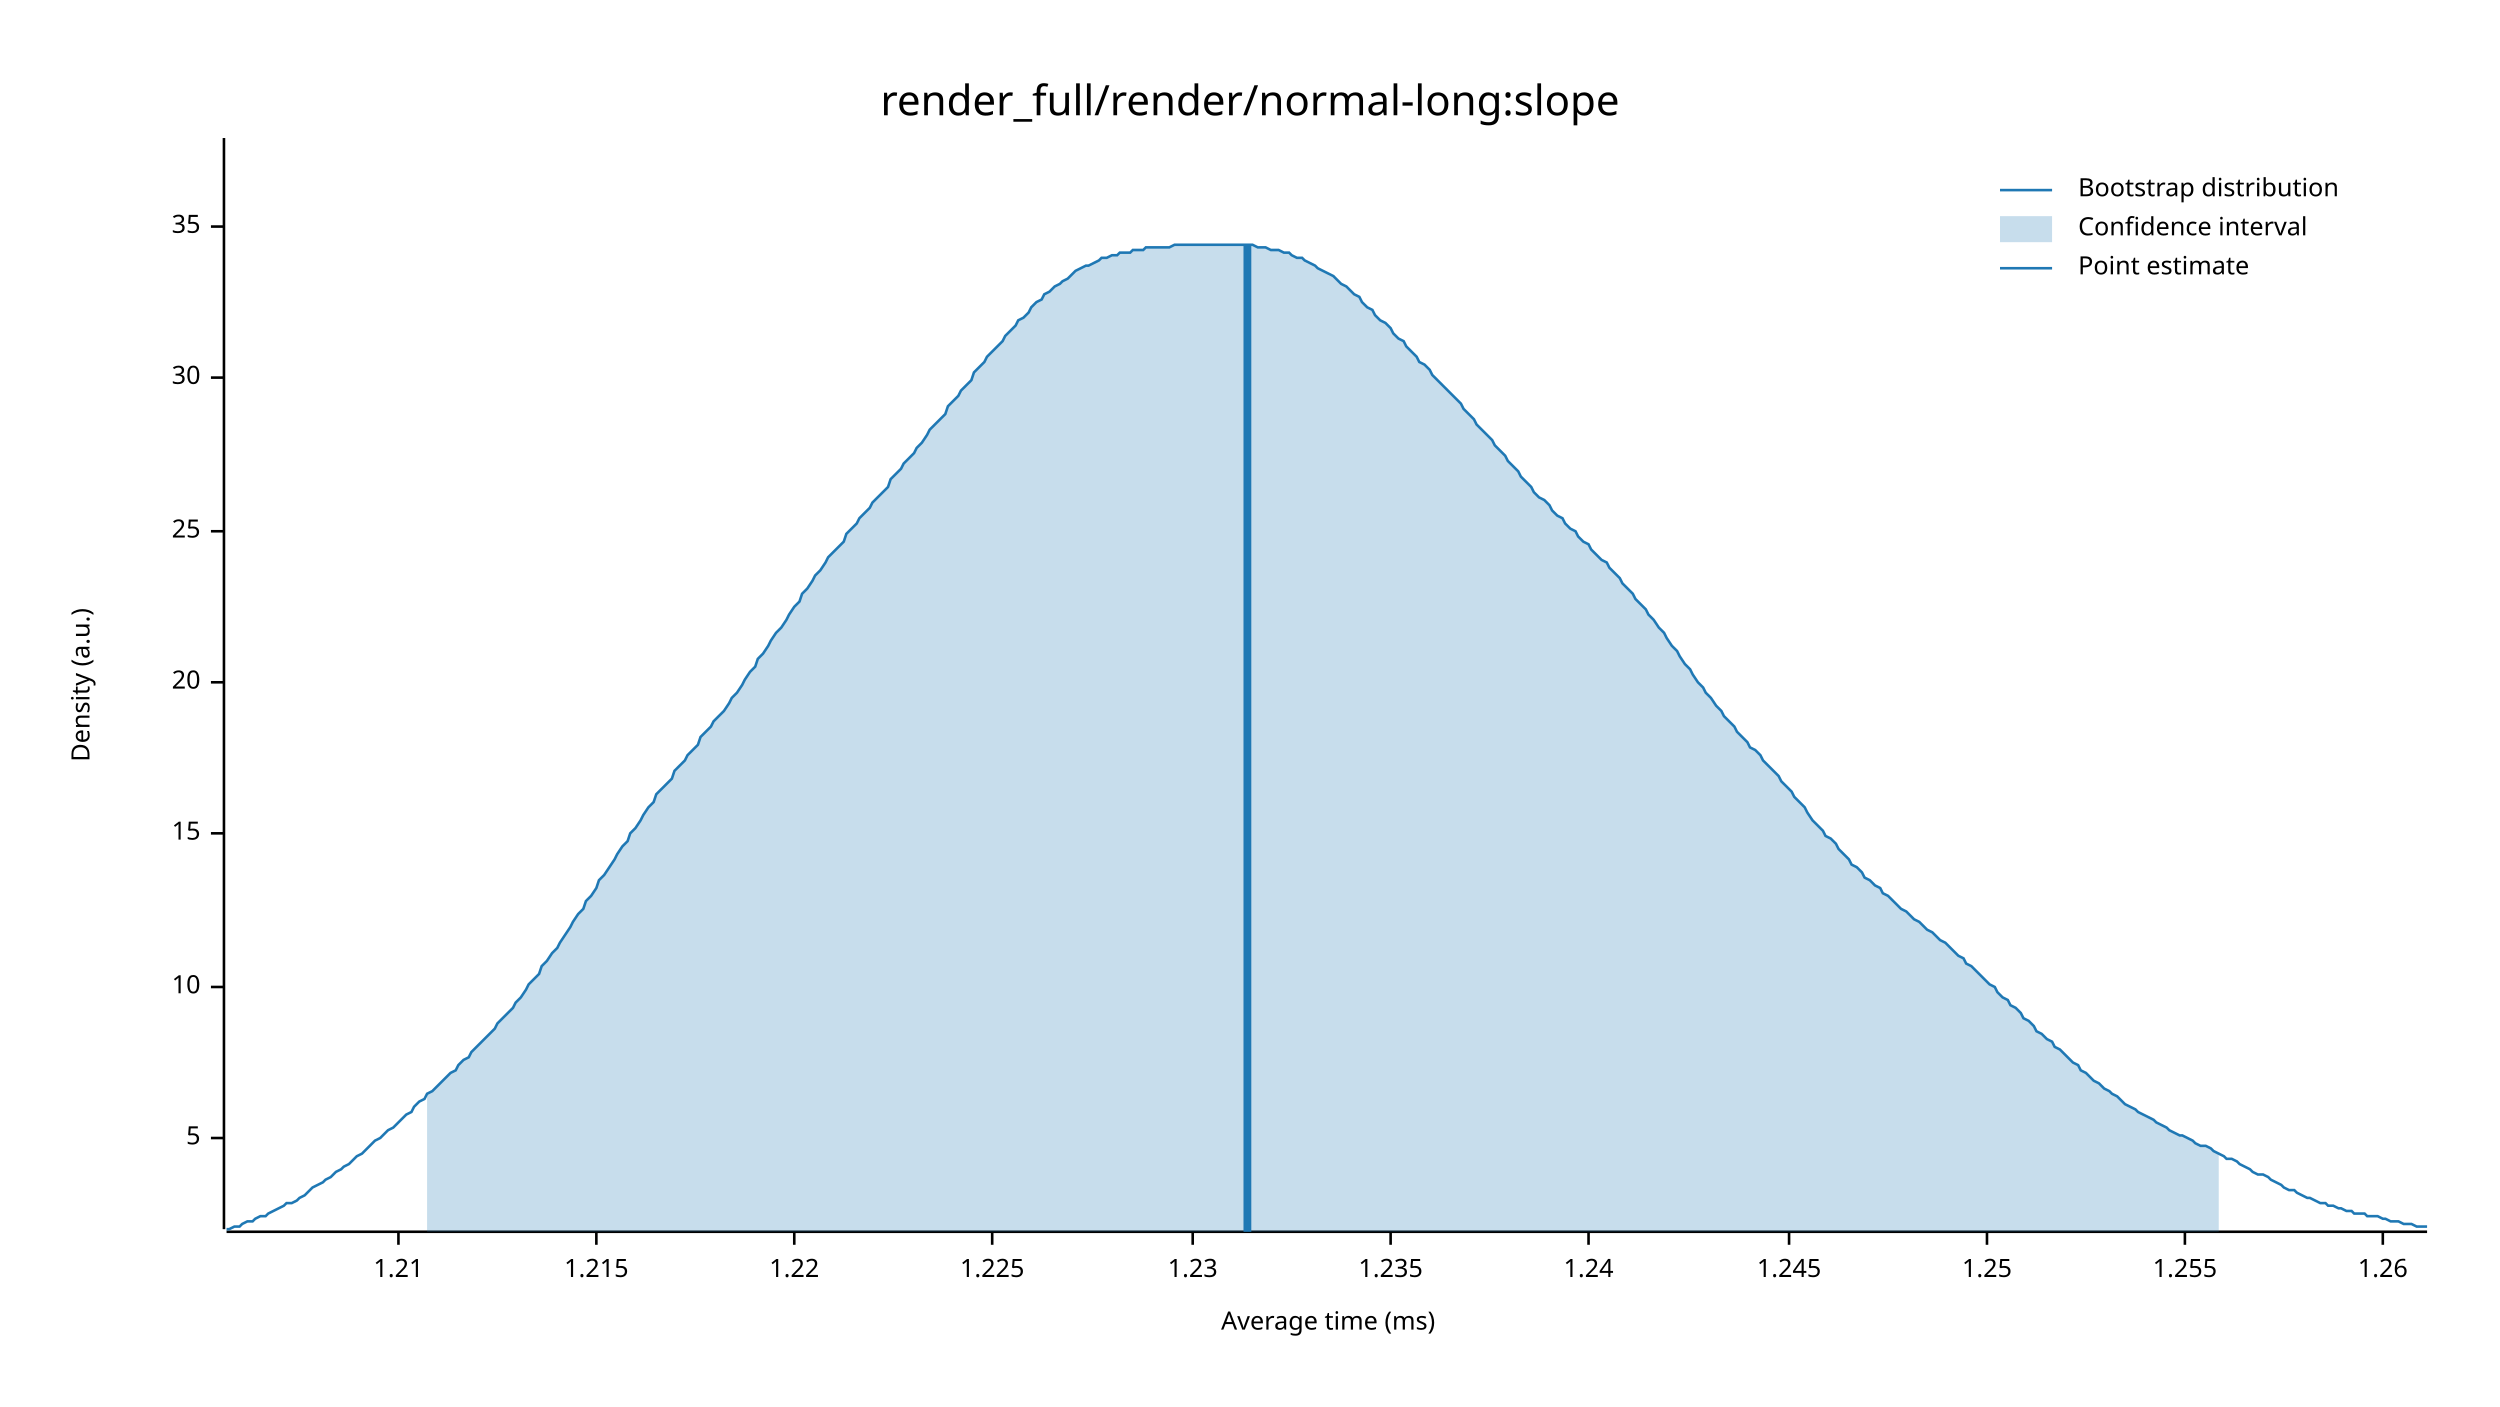
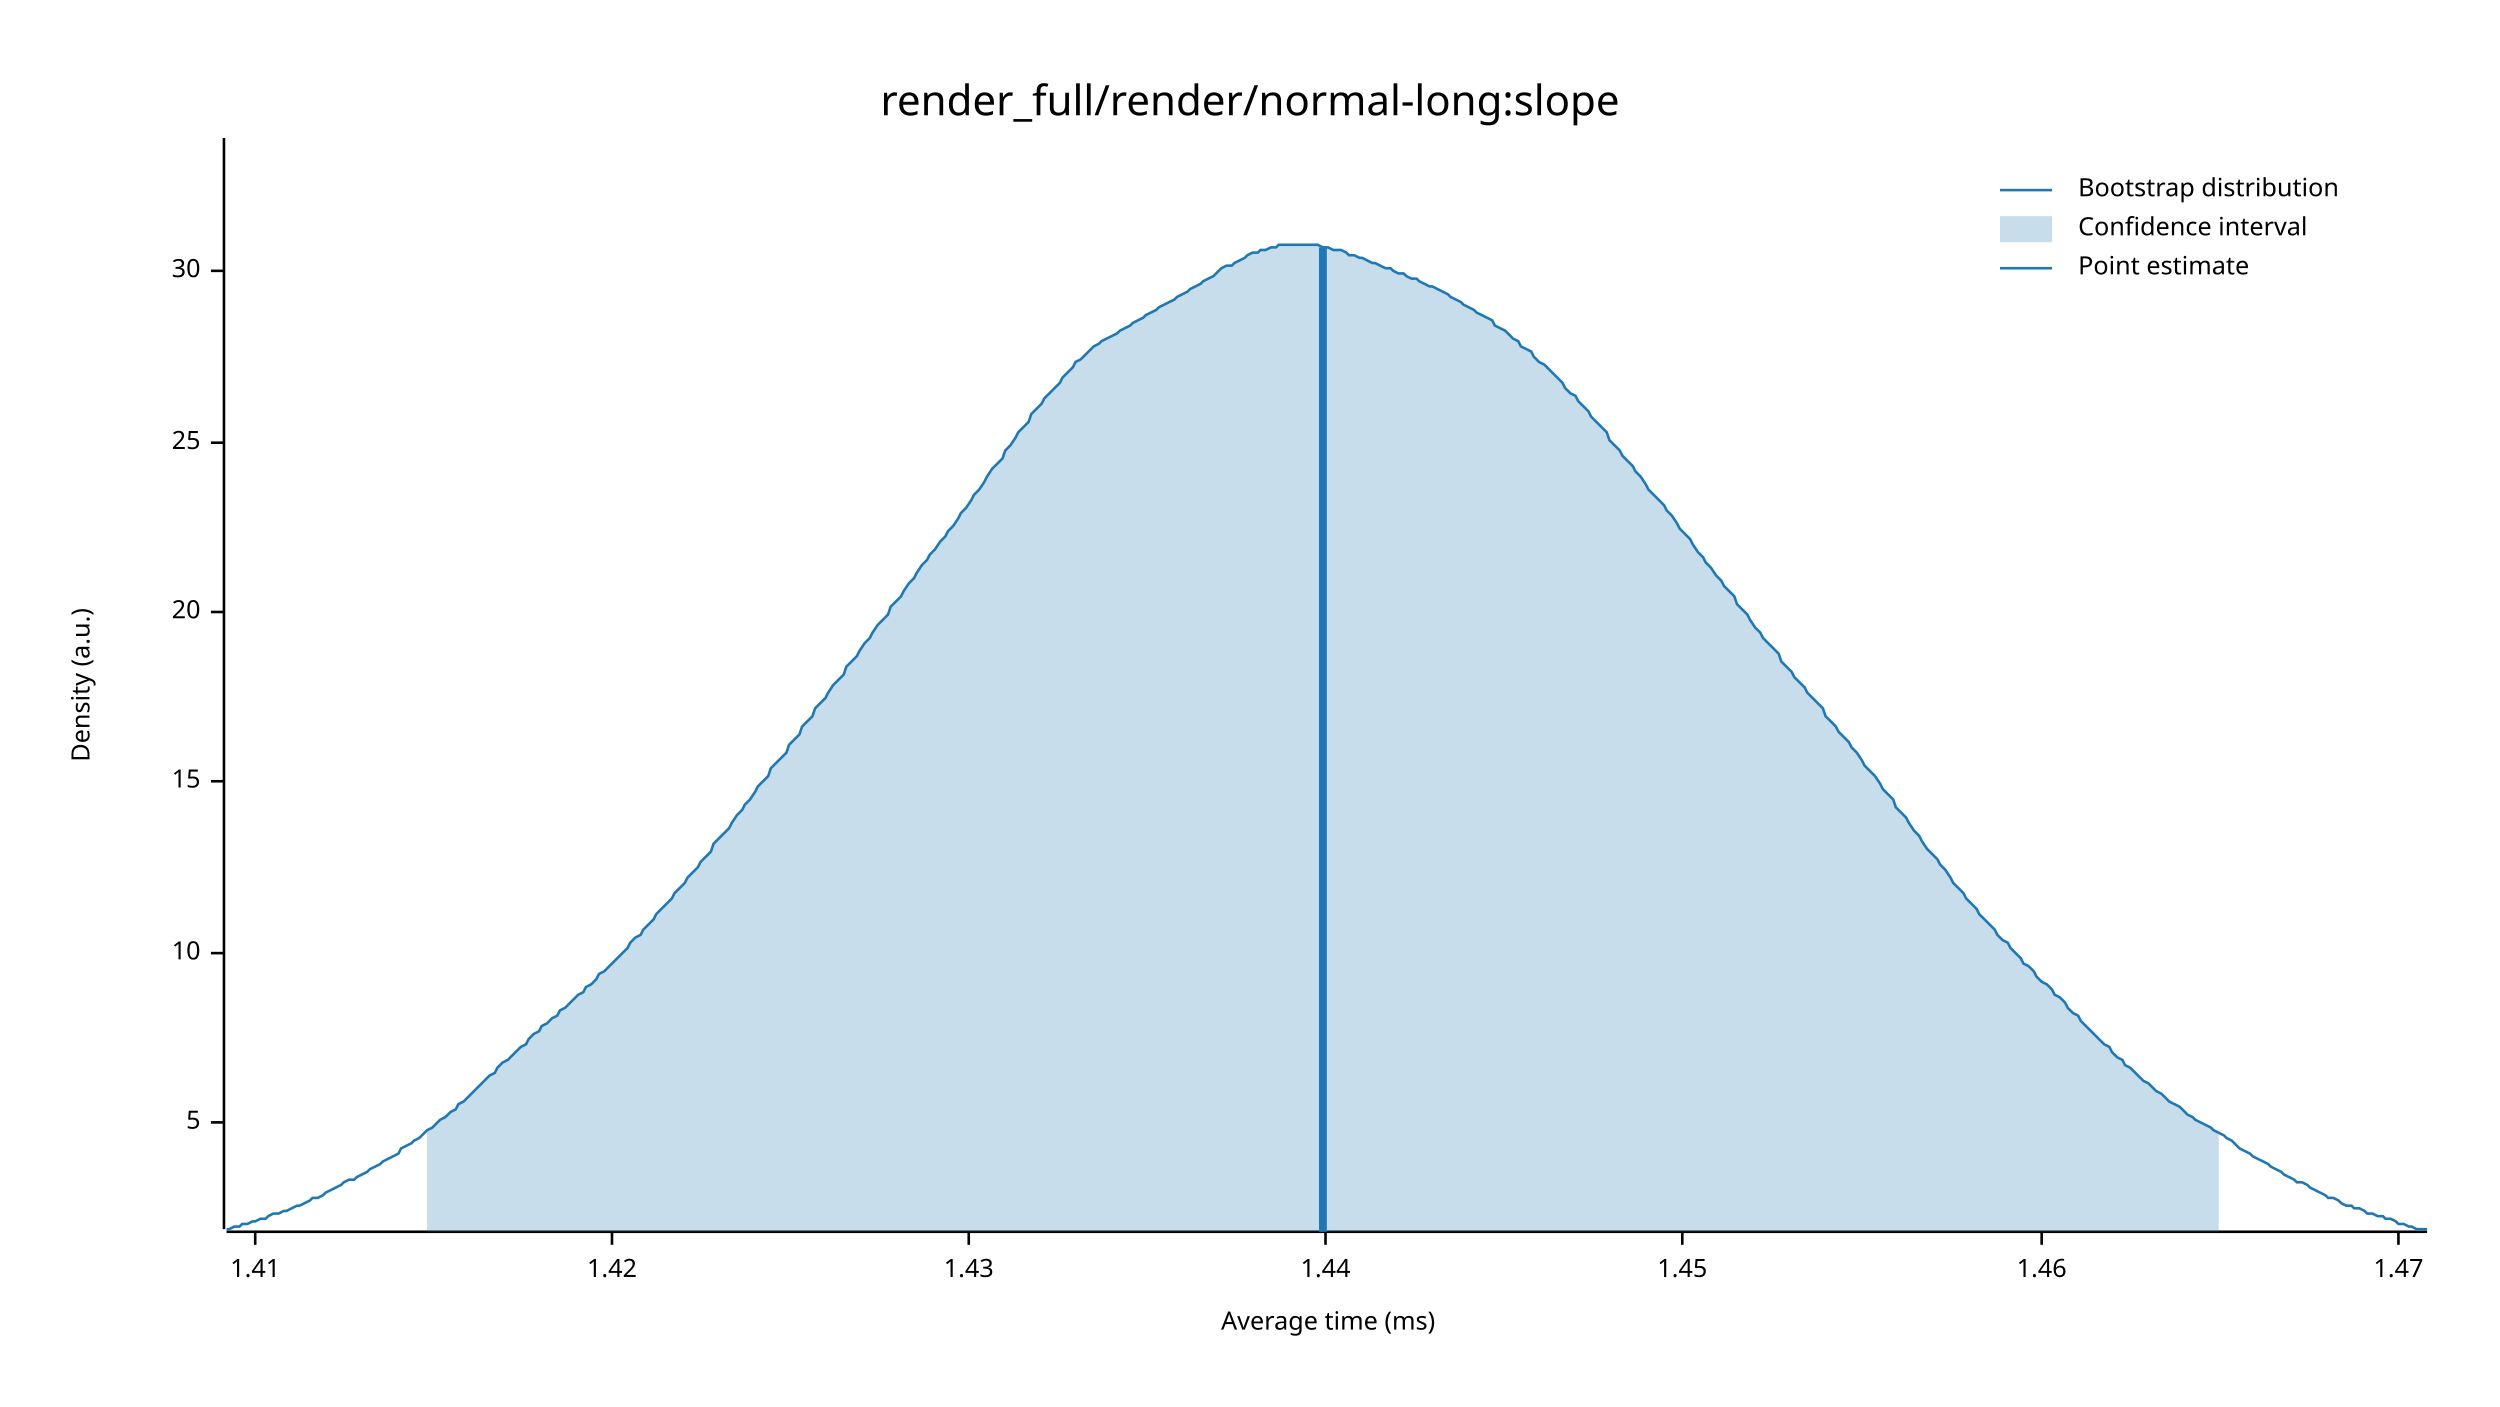
<svg xmlns="http://www.w3.org/2000/svg" width="960" height="540" viewBox="0 0 960 540">
  <text x="480" y="32" dy="0.76em" text-anchor="middle" font-family="sans-serif" font-size="16.129" opacity="1" fill="#000000">
render_full/render/normal-long:slope
</text>
  <text x="27" y="263" dy="0.76em" text-anchor="middle" font-family="sans-serif" font-size="9.677" opacity="1" fill="#000000" transform="rotate(270, 27, 263)">
Density (a.u.)
</text>
  <text x="510" y="513" dy="-0.5ex" text-anchor="middle" font-family="sans-serif" font-size="9.677" opacity="1" fill="#000000">
Average time (ms)
</text>
  <polyline fill="none" opacity="1" stroke="#000000" stroke-width="1" points="86,53 86,472 " />
-   <text x="77" y="437" dy="0.5ex" text-anchor="end" font-family="sans-serif" font-size="9.677" opacity="1" fill="#000000">
+   <text x="77" y="431" dy="0.5ex" text-anchor="end" font-family="sans-serif" font-size="9.677" opacity="1" fill="#000000">
5
</text>
-   <polyline fill="none" opacity="1" stroke="#000000" stroke-width="1" points="81,437 86,437 " />
-   <text x="77" y="379" dy="0.5ex" text-anchor="end" font-family="sans-serif" font-size="9.677" opacity="1" fill="#000000">
+   <polyline fill="none" opacity="1" stroke="#000000" stroke-width="1" points="81,431 86,431 " />
+   <text x="77" y="366" dy="0.5ex" text-anchor="end" font-family="sans-serif" font-size="9.677" opacity="1" fill="#000000">
10
</text>
-   <polyline fill="none" opacity="1" stroke="#000000" stroke-width="1" points="81,379 86,379 " />
-   <text x="77" y="320" dy="0.5ex" text-anchor="end" font-family="sans-serif" font-size="9.677" opacity="1" fill="#000000">
+   <polyline fill="none" opacity="1" stroke="#000000" stroke-width="1" points="81,366 86,366 " />
+   <text x="77" y="300" dy="0.5ex" text-anchor="end" font-family="sans-serif" font-size="9.677" opacity="1" fill="#000000">
15
</text>
-   <polyline fill="none" opacity="1" stroke="#000000" stroke-width="1" points="81,320 86,320 " />
-   <text x="77" y="262" dy="0.5ex" text-anchor="end" font-family="sans-serif" font-size="9.677" opacity="1" fill="#000000">
+   <polyline fill="none" opacity="1" stroke="#000000" stroke-width="1" points="81,300 86,300 " />
+   <text x="77" y="235" dy="0.5ex" text-anchor="end" font-family="sans-serif" font-size="9.677" opacity="1" fill="#000000">
20
</text>
-   <polyline fill="none" opacity="1" stroke="#000000" stroke-width="1" points="81,262 86,262 " />
-   <text x="77" y="204" dy="0.5ex" text-anchor="end" font-family="sans-serif" font-size="9.677" opacity="1" fill="#000000">
+   <polyline fill="none" opacity="1" stroke="#000000" stroke-width="1" points="81,235 86,235 " />
+   <text x="77" y="170" dy="0.5ex" text-anchor="end" font-family="sans-serif" font-size="9.677" opacity="1" fill="#000000">
25
</text>
-   <polyline fill="none" opacity="1" stroke="#000000" stroke-width="1" points="81,204 86,204 " />
-   <text x="77" y="145" dy="0.5ex" text-anchor="end" font-family="sans-serif" font-size="9.677" opacity="1" fill="#000000">
+   <polyline fill="none" opacity="1" stroke="#000000" stroke-width="1" points="81,170 86,170 " />
+   <text x="77" y="104" dy="0.5ex" text-anchor="end" font-family="sans-serif" font-size="9.677" opacity="1" fill="#000000">
30
</text>
-   <polyline fill="none" opacity="1" stroke="#000000" stroke-width="1" points="81,145 86,145 " />
-   <text x="77" y="87" dy="0.5ex" text-anchor="end" font-family="sans-serif" font-size="9.677" opacity="1" fill="#000000">
- 35
+   <polyline fill="none" opacity="1" stroke="#000000" stroke-width="1" points="81,104 86,104 " />
+   <polyline fill="none" opacity="1" stroke="#000000" stroke-width="1" points="87,473 932,473 " />
+   <text x="98" y="483" dy="0.76em" text-anchor="middle" font-family="sans-serif" font-size="9.677" opacity="1" fill="#000000">
+ 1.41
</text>
-   <polyline fill="none" opacity="1" stroke="#000000" stroke-width="1" points="81,87 86,87 " />
-   <polyline fill="none" opacity="1" stroke="#000000" stroke-width="1" points="87,473 932,473 " />
-   <text x="153" y="483" dy="0.76em" text-anchor="middle" font-family="sans-serif" font-size="9.677" opacity="1" fill="#000000">
- 1.21
+   <polyline fill="none" opacity="1" stroke="#000000" stroke-width="1" points="98,473 98,478 " />
+   <text x="235" y="483" dy="0.76em" text-anchor="middle" font-family="sans-serif" font-size="9.677" opacity="1" fill="#000000">
+ 1.42
</text>
-   <polyline fill="none" opacity="1" stroke="#000000" stroke-width="1" points="153,473 153,478 " />
-   <text x="229" y="483" dy="0.76em" text-anchor="middle" font-family="sans-serif" font-size="9.677" opacity="1" fill="#000000">
- 1.215
+   <polyline fill="none" opacity="1" stroke="#000000" stroke-width="1" points="235,473 235,478 " />
+   <text x="372" y="483" dy="0.76em" text-anchor="middle" font-family="sans-serif" font-size="9.677" opacity="1" fill="#000000">
+ 1.43
</text>
-   <polyline fill="none" opacity="1" stroke="#000000" stroke-width="1" points="229,473 229,478 " />
-   <text x="305" y="483" dy="0.76em" text-anchor="middle" font-family="sans-serif" font-size="9.677" opacity="1" fill="#000000">
- 1.22
+   <polyline fill="none" opacity="1" stroke="#000000" stroke-width="1" points="372,473 372,478 " />
+   <text x="509" y="483" dy="0.76em" text-anchor="middle" font-family="sans-serif" font-size="9.677" opacity="1" fill="#000000">
+ 1.44
</text>
-   <polyline fill="none" opacity="1" stroke="#000000" stroke-width="1" points="305,473 305,478 " />
-   <text x="381" y="483" dy="0.76em" text-anchor="middle" font-family="sans-serif" font-size="9.677" opacity="1" fill="#000000">
- 1.225
+   <polyline fill="none" opacity="1" stroke="#000000" stroke-width="1" points="509,473 509,478 " />
+   <text x="646" y="483" dy="0.76em" text-anchor="middle" font-family="sans-serif" font-size="9.677" opacity="1" fill="#000000">
+ 1.45
</text>
-   <polyline fill="none" opacity="1" stroke="#000000" stroke-width="1" points="381,473 381,478 " />
-   <text x="458" y="483" dy="0.76em" text-anchor="middle" font-family="sans-serif" font-size="9.677" opacity="1" fill="#000000">
- 1.23
+   <polyline fill="none" opacity="1" stroke="#000000" stroke-width="1" points="646,473 646,478 " />
+   <text x="784" y="483" dy="0.76em" text-anchor="middle" font-family="sans-serif" font-size="9.677" opacity="1" fill="#000000">
+ 1.46
</text>
-   <polyline fill="none" opacity="1" stroke="#000000" stroke-width="1" points="458,473 458,478 " />
-   <text x="534" y="483" dy="0.76em" text-anchor="middle" font-family="sans-serif" font-size="9.677" opacity="1" fill="#000000">
- 1.235
+   <polyline fill="none" opacity="1" stroke="#000000" stroke-width="1" points="784,473 784,478 " />
+   <text x="921" y="483" dy="0.76em" text-anchor="middle" font-family="sans-serif" font-size="9.677" opacity="1" fill="#000000">
+ 1.47
</text>
-   <polyline fill="none" opacity="1" stroke="#000000" stroke-width="1" points="534,473 534,478 " />
-   <text x="610" y="483" dy="0.76em" text-anchor="middle" font-family="sans-serif" font-size="9.677" opacity="1" fill="#000000">
- 1.24
- </text>
-   <polyline fill="none" opacity="1" stroke="#000000" stroke-width="1" points="610,473 610,478 " />
-   <text x="687" y="483" dy="0.76em" text-anchor="middle" font-family="sans-serif" font-size="9.677" opacity="1" fill="#000000">
- 1.245
- </text>
-   <polyline fill="none" opacity="1" stroke="#000000" stroke-width="1" points="687,473 687,478 " />
-   <text x="763" y="483" dy="0.76em" text-anchor="middle" font-family="sans-serif" font-size="9.677" opacity="1" fill="#000000">
- 1.25
- </text>
-   <polyline fill="none" opacity="1" stroke="#000000" stroke-width="1" points="763,473 763,478 " />
-   <text x="839" y="483" dy="0.76em" text-anchor="middle" font-family="sans-serif" font-size="9.677" opacity="1" fill="#000000">
- 1.255
- </text>
-   <polyline fill="none" opacity="1" stroke="#000000" stroke-width="1" points="839,473 839,478 " />
-   <text x="915" y="483" dy="0.76em" text-anchor="middle" font-family="sans-serif" font-size="9.677" opacity="1" fill="#000000">
- 1.26
- </text>
-   <polyline fill="none" opacity="1" stroke="#000000" stroke-width="1" points="915,473 915,478 " />
-   <polyline fill="none" opacity="1" stroke="#1F78B4" stroke-width="1" points="87,472 88,472 90,471 92,471 93,470 95,469 97,469 98,468 100,467 102,467 103,466 105,465 107,464 109,463 110,462 112,462 114,461 115,460 117,459 119,457 120,456 122,455 124,454 125,453 127,452 129,450 131,449 132,448 134,447 136,445 137,444 139,443 141,441 142,440 144,438 146,437 147,436 149,434 151,433 153,431 154,430 156,428 158,427 159,425 161,423 163,422 164,420 166,419 168,417 169,416 171,414 173,412 175,411 176,409 178,407 180,406 181,404 183,402 185,400 186,399 188,397 190,395 191,393 193,391 195,389 197,387 198,385 200,383 202,380 203,378 205,376 207,374 208,371 210,369 212,366 214,364 215,362 217,359 219,356 220,354 222,351 224,349 225,346 227,344 229,341 230,338 232,336 234,333 236,330 237,328 239,325 241,323 242,320 244,318 246,315 247,313 249,310 251,308 252,305 254,303 256,301 258,299 259,296 261,294 263,292 264,290 266,288 268,286 269,283 271,281 273,279 274,277 276,275 278,273 280,270 281,268 283,266 285,263 286,261 288,258 290,256 291,253 293,251 295,248 296,246 298,243 300,241 302,238 303,236 305,233 307,231 308,228 310,226 312,223 313,221 315,219 317,216 318,214 320,212 322,210 324,208 325,205 327,203 329,201 330,199 332,197 334,195 335,193 337,191 339,189 341,187 342,184 344,182 346,180 347,178 349,176 351,174 352,172 354,170 356,167 357,165 359,163 361,161 363,159 364,156 366,154 368,152 369,150 371,148 373,146 374,143 376,141 378,139 379,137 381,135 383,133 385,131 386,129 388,127 390,125 391,123 393,122 395,120 396,118 398,116 400,115 401,113 403,112 405,110 407,109 408,108 410,107 412,105 413,104 415,103 417,102 418,102 420,101 422,100 423,99 425,99 427,98 429,98 430,97 432,97 434,97 435,96 437,96 439,96 440,95 442,95 444,95 445,95 447,95 449,95 451,94 452,94 454,94 456,94 457,94 459,94 461,94 462,94 464,94 466,94 468,94 469,94 471,94 473,94 474,94 476,94 478,94 479,94 481,94 483,95 484,95 486,95 488,96 490,96 491,96 493,97 495,97 496,98 498,99 500,99 501,100 503,101 505,102 506,103 508,104 510,105 512,106 513,107 515,109 517,110 518,111 520,113 522,114 523,116 525,118 527,119 528,121 530,123 532,124 534,126 535,128 537,130 539,131 540,133 542,135 544,137 545,139 547,140 549,142 550,144 552,146 554,148 556,150 557,151 559,153 561,155 562,157 564,159 566,161 567,163 569,165 571,167 573,169 574,171 576,173 578,175 579,177 581,179 583,181 584,183 586,185 588,187 589,189 591,191 593,192 595,194 596,196 598,198 600,199 601,201 603,203 605,204 606,206 608,208 610,209 611,211 613,213 615,215 617,216 618,218 620,220 622,222 623,224 625,226 627,228 628,230 630,232 632,234 633,236 635,238 637,241 639,243 640,245 642,248 644,250 645,252 647,255 649,257 650,259 652,262 654,264 655,266 657,268 659,271 661,273 662,275 664,277 666,279 667,281 669,283 671,285 672,287 674,288 676,290 677,292 679,294 681,296 683,298 684,300 686,302 688,304 689,306 691,308 693,310 694,312 696,315 698,317 700,319 701,321 703,322 705,324 706,326 708,328 710,330 711,332 713,333 715,335 716,337 718,338 720,340 722,341 723,343 725,344 727,346 728,347 730,349 732,350 733,351 735,353 737,354 738,355 740,357 742,358 744,360 745,361 747,362 749,364 750,365 752,367 754,368 755,370 757,371 759,373 760,374 762,376 764,378 766,379 767,381 769,383 771,384 772,386 774,387 776,389 777,391 779,392 781,394 782,396 784,397 786,399 788,400 789,402 791,403 793,405 794,406 796,408 798,409 799,411 801,412 803,414 804,415 806,416 808,418 810,419 811,420 813,421 815,423 816,424 818,425 820,426 821,427 823,428 825,429 827,430 828,431 830,432 832,433 833,434 835,435 837,436 838,436 840,437 842,438 843,439 845,440 847,440 849,441 850,442 852,443 854,444 855,445 857,445 859,446 860,447 862,448 864,449 865,450 867,451 869,451 871,452 872,453 874,454 876,455 877,456 879,457 881,457 882,458 884,459 886,460 887,460 889,461 891,462 893,462 894,463 896,463 898,464 899,464 901,465 903,465 904,466 906,466 908,466 909,467 911,467 913,467 915,468 916,468 918,469 920,469 921,469 923,470 925,470 926,470 928,471 930,471 932,471 " />
-   <polygon opacity="0.25" fill="#1F78B4" points="164,420 166,419 168,417 169,416 171,414 173,412 175,411 176,409 178,407 180,406 181,404 183,402 185,400 186,399 188,397 190,395 191,393 193,391 195,389 197,387 198,385 200,383 202,380 203,378 205,376 207,374 208,371 210,369 212,366 214,364 215,362 217,359 219,356 220,354 222,351 224,349 225,346 227,344 229,341 230,338 232,336 234,333 236,330 237,328 239,325 241,323 242,320 244,318 246,315 247,313 249,310 251,308 252,305 254,303 256,301 258,299 259,296 261,294 263,292 264,290 266,288 268,286 269,283 271,281 273,279 274,277 276,275 278,273 280,270 281,268 283,266 285,263 286,261 288,258 290,256 291,253 293,251 295,248 296,246 298,243 300,241 302,238 303,236 305,233 307,231 308,228 310,226 312,223 313,221 315,219 317,216 318,214 320,212 322,210 324,208 325,205 327,203 329,201 330,199 332,197 334,195 335,193 337,191 339,189 341,187 342,184 344,182 346,180 347,178 349,176 351,174 352,172 354,170 356,167 357,165 359,163 361,161 363,159 364,156 366,154 368,152 369,150 371,148 373,146 374,143 376,141 378,139 379,137 381,135 383,133 385,131 386,129 388,127 390,125 391,123 393,122 395,120 396,118 398,116 400,115 401,113 403,112 405,110 407,109 408,108 410,107 412,105 413,104 415,103 417,102 418,102 420,101 422,100 423,99 425,99 427,98 429,98 430,97 432,97 434,97 435,96 437,96 439,96 440,95 442,95 444,95 445,95 447,95 449,95 451,94 452,94 454,94 456,94 457,94 459,94 461,94 462,94 464,94 466,94 468,94 469,94 471,94 473,94 474,94 476,94 478,94 479,94 481,94 483,95 484,95 486,95 488,96 490,96 491,96 493,97 495,97 496,98 498,99 500,99 501,100 503,101 505,102 506,103 508,104 510,105 512,106 513,107 515,109 517,110 518,111 520,113 522,114 523,116 525,118 527,119 528,121 530,123 532,124 534,126 535,128 537,130 539,131 540,133 542,135 544,137 545,139 547,140 549,142 550,144 552,146 554,148 556,150 557,151 559,153 561,155 562,157 564,159 566,161 567,163 569,165 571,167 573,169 574,171 576,173 578,175 579,177 581,179 583,181 584,183 586,185 588,187 589,189 591,191 593,192 595,194 596,196 598,198 600,199 601,201 603,203 605,204 606,206 608,208 610,209 611,211 613,213 615,215 617,216 618,218 620,220 622,222 623,224 625,226 627,228 628,230 630,232 632,234 633,236 635,238 637,241 639,243 640,245 642,248 644,250 645,252 647,255 649,257 650,259 652,262 654,264 655,266 657,268 659,271 661,273 662,275 664,277 666,279 667,281 669,283 671,285 672,287 674,288 676,290 677,292 679,294 681,296 683,298 684,300 686,302 688,304 689,306 691,308 693,310 694,312 696,315 698,317 700,319 701,321 703,322 705,324 706,326 708,328 710,330 711,332 713,333 715,335 716,337 718,338 720,340 722,341 723,343 725,344 727,346 728,347 730,349 732,350 733,351 735,353 737,354 738,355 740,357 742,358 744,360 745,361 747,362 749,364 750,365 752,367 754,368 755,370 757,371 759,373 760,374 762,376 764,378 766,379 767,381 769,383 771,384 772,386 774,387 776,389 777,391 779,392 781,394 782,396 784,397 786,399 788,400 789,402 791,403 793,405 794,406 796,408 798,409 799,411 801,412 803,414 804,415 806,416 808,418 810,419 811,420 813,421 815,423 816,424 818,425 820,426 821,427 823,428 825,429 827,430 828,431 830,432 832,433 833,434 835,435 837,436 838,436 840,437 842,438 843,439 845,440 847,440 849,441 850,442 852,443 852,473 164,473 " />
-   <polyline fill="none" opacity="1" stroke="#1F78B4" stroke-width="3" points="479,473 479,94 " />
+   <polyline fill="none" opacity="1" stroke="#000000" stroke-width="1" points="921,473 921,478 " />
+   <polyline fill="none" opacity="1" stroke="#1F78B4" stroke-width="1" points="87,472 88,472 90,471 92,471 93,470 95,470 97,469 98,469 100,468 102,468 103,467 105,466 107,466 109,465 110,465 112,464 114,463 115,463 117,462 119,461 120,460 122,460 124,459 125,458 127,457 129,456 131,455 132,454 134,453 136,453 137,452 139,451 141,450 142,449 144,448 146,447 147,446 149,445 151,444 153,443 154,441 156,440 158,439 159,438 161,437 163,435 164,434 166,433 168,431 169,430 171,429 173,427 175,426 176,424 178,423 180,421 181,420 183,418 185,416 186,415 188,413 190,412 191,410 193,408 195,407 197,405 198,404 200,402 202,401 203,399 205,397 207,396 208,394 210,393 212,391 214,390 215,388 217,387 219,385 220,384 222,382 224,381 225,379 227,378 229,376 230,374 232,373 234,371 236,369 237,368 239,366 241,364 242,362 244,360 246,359 247,357 249,355 251,353 252,351 254,349 256,347 258,345 259,343 261,341 263,339 264,337 266,335 268,333 269,331 271,329 273,327 274,324 276,322 278,320 280,318 281,316 283,313 285,311 286,309 288,307 290,304 291,302 293,300 295,298 296,295 298,293 300,291 302,289 303,286 305,284 307,282 308,279 310,277 312,275 313,272 315,270 317,268 318,266 320,263 322,261 324,259 325,256 327,254 329,252 330,250 332,247 334,245 335,243 337,240 339,238 341,236 342,233 344,231 346,229 347,227 349,224 351,222 352,220 354,217 356,215 357,213 359,211 361,208 363,206 364,204 366,202 368,199 369,197 371,195 373,192 374,190 376,188 378,185 379,183 381,180 383,178 385,176 386,173 388,171 390,168 391,166 393,164 395,162 396,159 398,157 400,155 401,153 403,151 405,149 407,147 408,145 410,143 412,141 413,139 415,138 417,136 418,135 420,133 422,132 423,131 425,130 427,129 429,128 430,127 432,126 434,125 435,124 437,123 439,122 440,121 442,120 444,119 445,118 447,117 449,116 451,115 452,114 454,113 456,112 457,111 459,110 461,109 462,108 464,107 466,106 468,104 469,103 471,102 473,102 474,101 476,100 478,99 479,98 481,97 483,97 484,96 486,96 488,95 490,95 491,94 493,94 495,94 496,94 498,94 500,94 501,94 503,94 505,94 506,94 508,95 510,95 512,96 513,96 515,96 517,97 518,98 520,98 522,99 523,99 525,100 527,101 528,101 530,102 532,103 534,103 535,104 537,105 539,105 540,106 542,107 544,107 545,108 547,109 549,110 550,110 552,111 554,112 556,113 557,114 559,115 561,116 562,117 564,118 566,119 567,120 569,121 571,122 573,123 574,125 576,126 578,127 579,128 581,130 583,131 584,133 586,134 588,135 589,137 591,139 593,140 595,142 596,143 598,145 600,147 601,149 603,151 605,152 606,154 608,156 610,158 611,160 613,162 615,164 617,166 618,169 620,171 622,173 623,175 625,177 627,179 628,181 630,183 632,186 633,188 635,190 637,192 639,194 640,196 642,198 644,201 645,203 647,205 649,207 650,209 652,212 654,214 655,216 657,218 659,221 661,223 662,225 664,227 666,229 667,232 669,234 671,236 672,238 674,241 676,243 677,245 679,247 681,249 683,251 684,254 686,256 688,258 689,260 691,262 693,264 694,266 696,268 698,270 700,272 701,275 703,277 705,279 706,281 708,283 710,285 711,287 713,289 715,292 716,294 718,296 720,298 722,301 723,303 725,305 727,307 728,310 730,312 732,314 733,316 735,319 737,321 738,323 740,326 742,328 744,330 745,332 747,334 749,337 750,339 752,341 754,343 755,345 757,347 759,349 760,351 762,353 764,355 766,357 767,359 769,361 771,362 772,364 774,366 776,368 777,370 779,371 781,373 782,375 784,377 786,378 788,380 789,382 791,383 793,385 794,387 796,389 798,390 799,392 801,394 803,396 804,397 806,399 808,401 810,402 811,404 813,406 815,407 816,409 818,410 820,412 821,413 823,415 825,416 827,418 828,419 830,420 832,422 833,423 835,424 837,425 838,426 840,428 842,429 843,430 845,431 847,432 849,433 850,434 852,435 854,436 855,437 857,438 859,440 860,441 862,442 864,443 865,444 867,445 869,446 871,447 872,448 874,449 876,450 877,451 879,452 881,453 882,454 884,454 886,455 887,456 889,457 891,458 893,459 894,460 896,460 898,461 899,462 901,463 903,463 904,464 906,464 908,465 909,466 911,466 913,467 915,467 916,468 918,468 920,469 921,470 923,470 925,471 926,471 928,472 930,472 932,472 " />
+   <polygon opacity="0.25" fill="#1F78B4" points="164,434 166,433 168,431 169,430 171,429 173,427 175,426 176,424 178,423 180,421 181,420 183,418 185,416 186,415 188,413 190,412 191,410 193,408 195,407 197,405 198,404 200,402 202,401 203,399 205,397 207,396 208,394 210,393 212,391 214,390 215,388 217,387 219,385 220,384 222,382 224,381 225,379 227,378 229,376 230,374 232,373 234,371 236,369 237,368 239,366 241,364 242,362 244,360 246,359 247,357 249,355 251,353 252,351 254,349 256,347 258,345 259,343 261,341 263,339 264,337 266,335 268,333 269,331 271,329 273,327 274,324 276,322 278,320 280,318 281,316 283,313 285,311 286,309 288,307 290,304 291,302 293,300 295,298 296,295 298,293 300,291 302,289 303,286 305,284 307,282 308,279 310,277 312,275 313,272 315,270 317,268 318,266 320,263 322,261 324,259 325,256 327,254 329,252 330,250 332,247 334,245 335,243 337,240 339,238 341,236 342,233 344,231 346,229 347,227 349,224 351,222 352,220 354,217 356,215 357,213 359,211 361,208 363,206 364,204 366,202 368,199 369,197 371,195 373,192 374,190 376,188 378,185 379,183 381,180 383,178 385,176 386,173 388,171 390,168 391,166 393,164 395,162 396,159 398,157 400,155 401,153 403,151 405,149 407,147 408,145 410,143 412,141 413,139 415,138 417,136 418,135 420,133 422,132 423,131 425,130 427,129 429,128 430,127 432,126 434,125 435,124 437,123 439,122 440,121 442,120 444,119 445,118 447,117 449,116 451,115 452,114 454,113 456,112 457,111 459,110 461,109 462,108 464,107 466,106 468,104 469,103 471,102 473,102 474,101 476,100 478,99 479,98 481,97 483,97 484,96 486,96 488,95 490,95 491,94 493,94 495,94 496,94 498,94 500,94 501,94 503,94 505,94 506,94 508,95 510,95 512,96 513,96 515,96 517,97 518,98 520,98 522,99 523,99 525,100 527,101 528,101 530,102 532,103 534,103 535,104 537,105 539,105 540,106 542,107 544,107 545,108 547,109 549,110 550,110 552,111 554,112 556,113 557,114 559,115 561,116 562,117 564,118 566,119 567,120 569,121 571,122 573,123 574,125 576,126 578,127 579,128 581,130 583,131 584,133 586,134 588,135 589,137 591,139 593,140 595,142 596,143 598,145 600,147 601,149 603,151 605,152 606,154 608,156 610,158 611,160 613,162 615,164 617,166 618,169 620,171 622,173 623,175 625,177 627,179 628,181 630,183 632,186 633,188 635,190 637,192 639,194 640,196 642,198 644,201 645,203 647,205 649,207 650,209 652,212 654,214 655,216 657,218 659,221 661,223 662,225 664,227 666,229 667,232 669,234 671,236 672,238 674,241 676,243 677,245 679,247 681,249 683,251 684,254 686,256 688,258 689,260 691,262 693,264 694,266 696,268 698,270 700,272 701,275 703,277 705,279 706,281 708,283 710,285 711,287 713,289 715,292 716,294 718,296 720,298 722,301 723,303 725,305 727,307 728,310 730,312 732,314 733,316 735,319 737,321 738,323 740,326 742,328 744,330 745,332 747,334 749,337 750,339 752,341 754,343 755,345 757,347 759,349 760,351 762,353 764,355 766,357 767,359 769,361 771,362 772,364 774,366 776,368 777,370 779,371 781,373 782,375 784,377 786,378 788,380 789,382 791,383 793,385 794,387 796,389 798,390 799,392 801,394 803,396 804,397 806,399 808,401 810,402 811,404 813,406 815,407 816,409 818,410 820,412 821,413 823,415 825,416 827,418 828,419 830,420 832,422 833,423 835,424 837,425 838,426 840,428 842,429 843,430 845,431 847,432 849,433 850,434 852,435 852,473 164,473 " />
+   <polyline fill="none" opacity="1" stroke="#1F78B4" stroke-width="3" points="508,473 508,95 " />
  <text x="798" y="68" dy="0.76em" text-anchor="start" font-family="sans-serif" font-size="9.677" opacity="1" fill="#000000">
Bootstrap distribution
</text>
  <text x="798" y="83" dy="0.76em" text-anchor="start" font-family="sans-serif" font-size="9.677" opacity="1" fill="#000000">
Confidence interval
</text>
  <text x="798" y="98" dy="0.76em" text-anchor="start" font-family="sans-serif" font-size="9.677" opacity="1" fill="#000000">
Point estimate
</text>
  <polyline fill="none" opacity="1" stroke="#1F78B4" stroke-width="1" points="768,73 788,73 " />
  <rect x="768" y="83" width="20" height="10" opacity="0.25" fill="#1F78B4" stroke="none" />
  <polyline fill="none" opacity="1" stroke="#1F78B4" stroke-width="1" points="768,103 788,103 " />
</svg>
